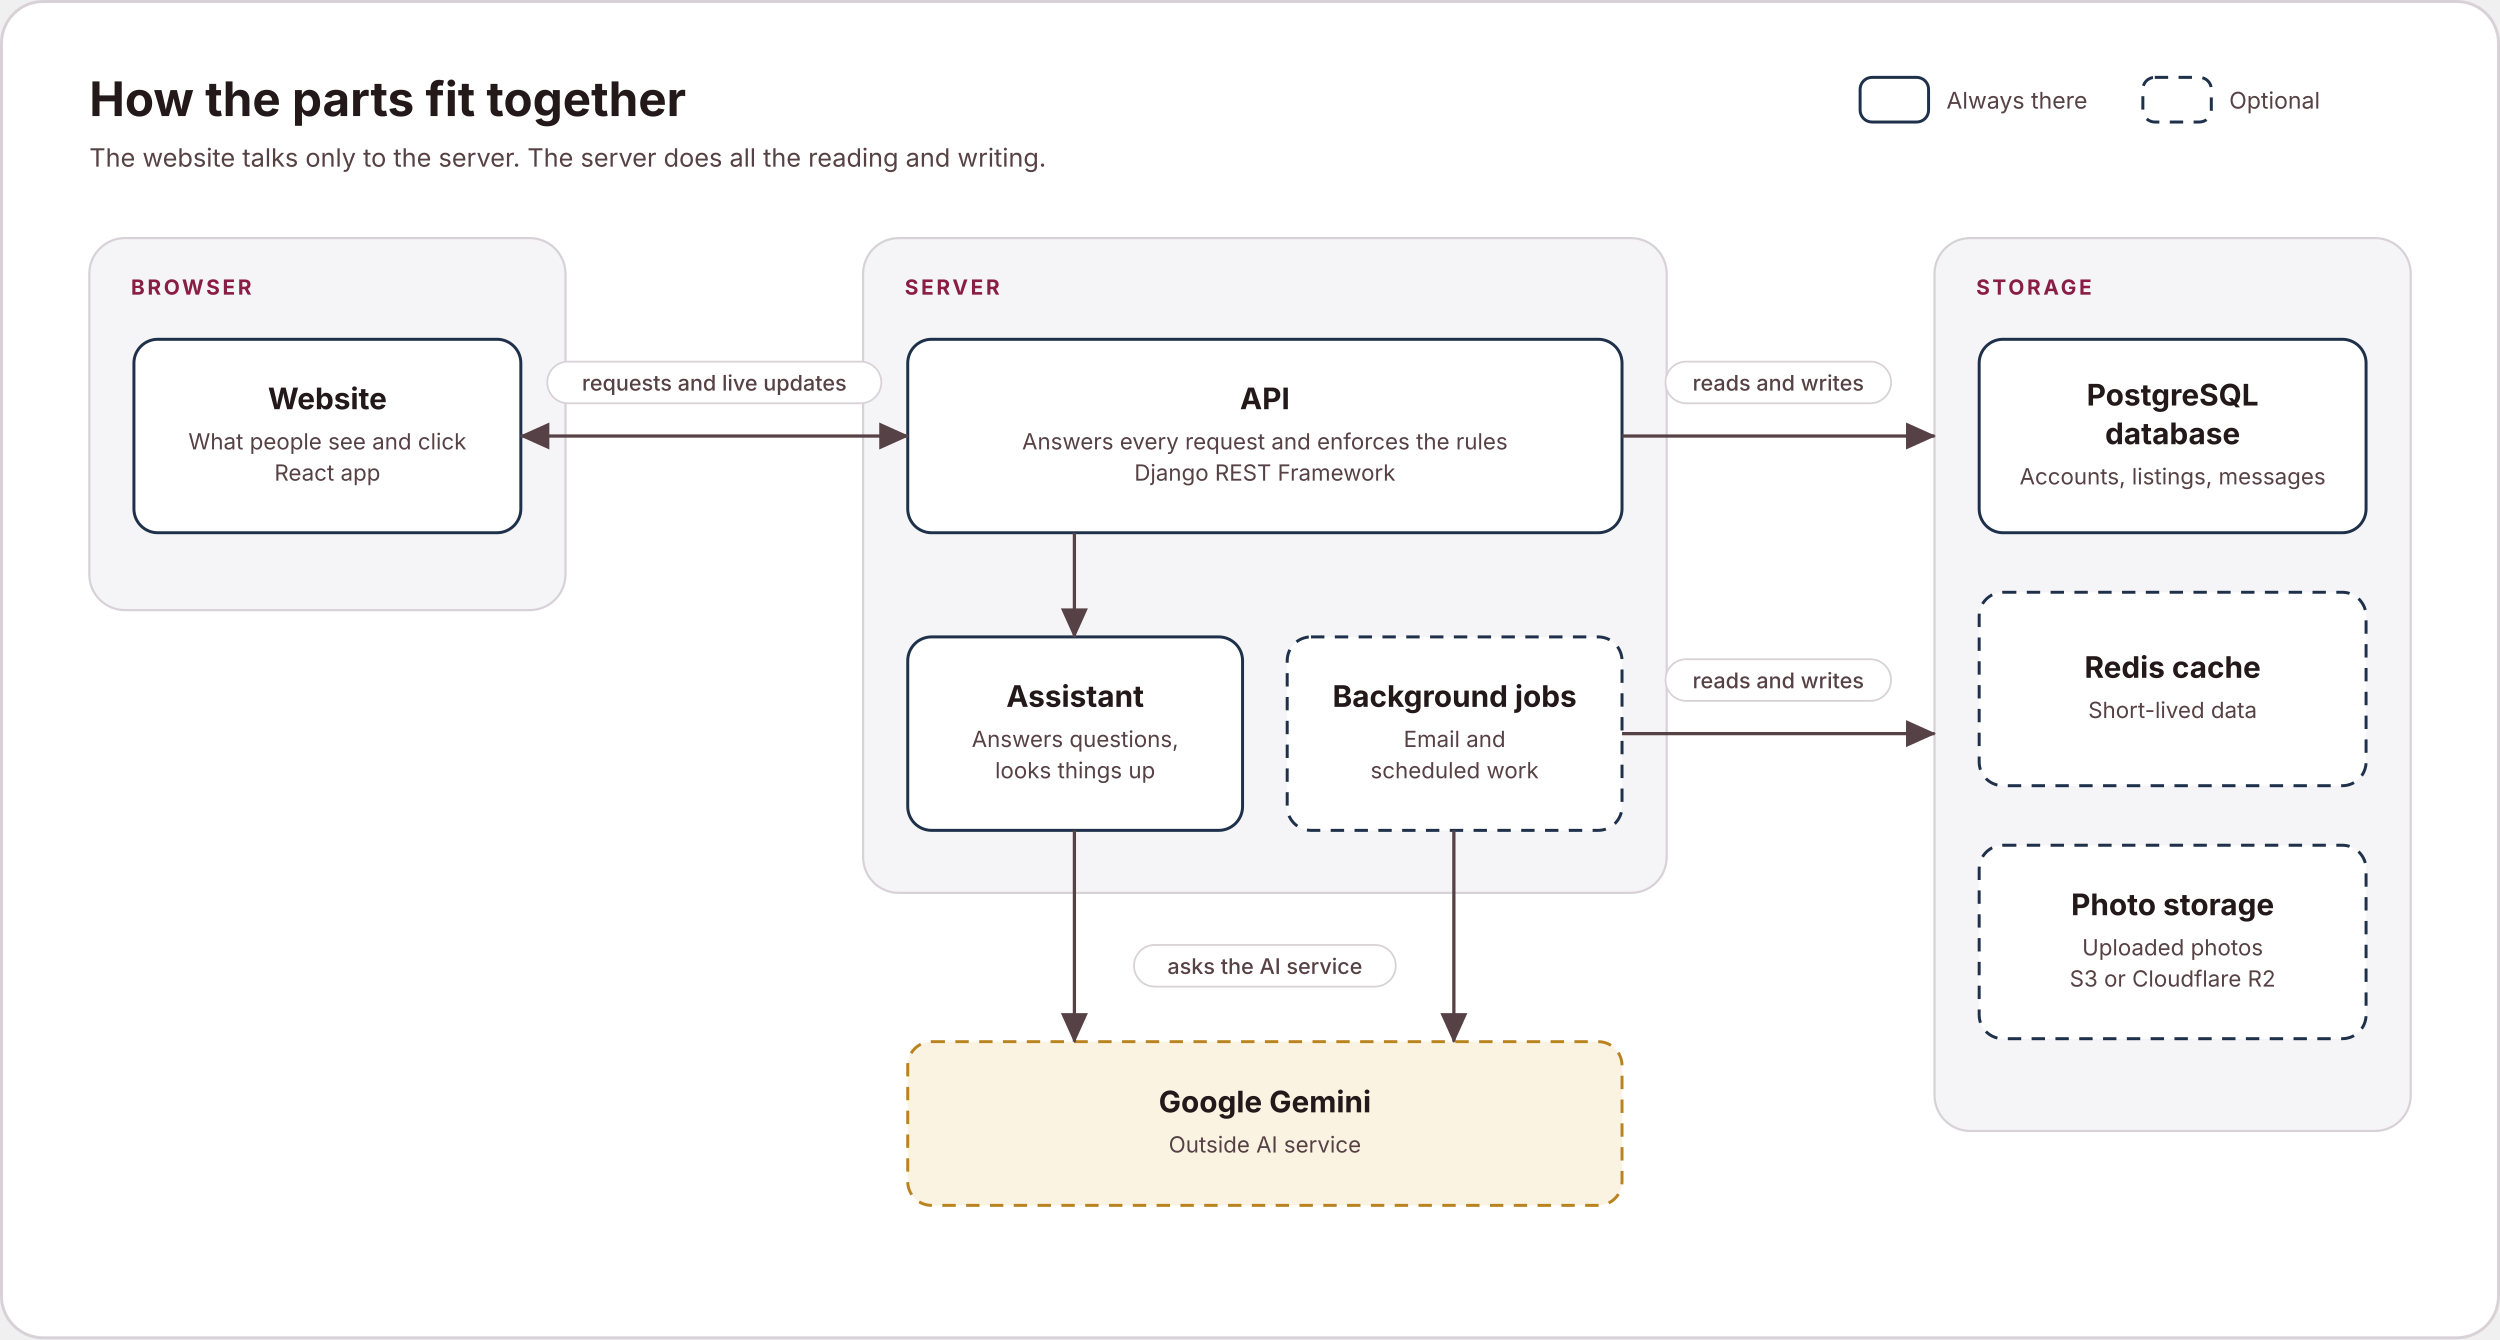
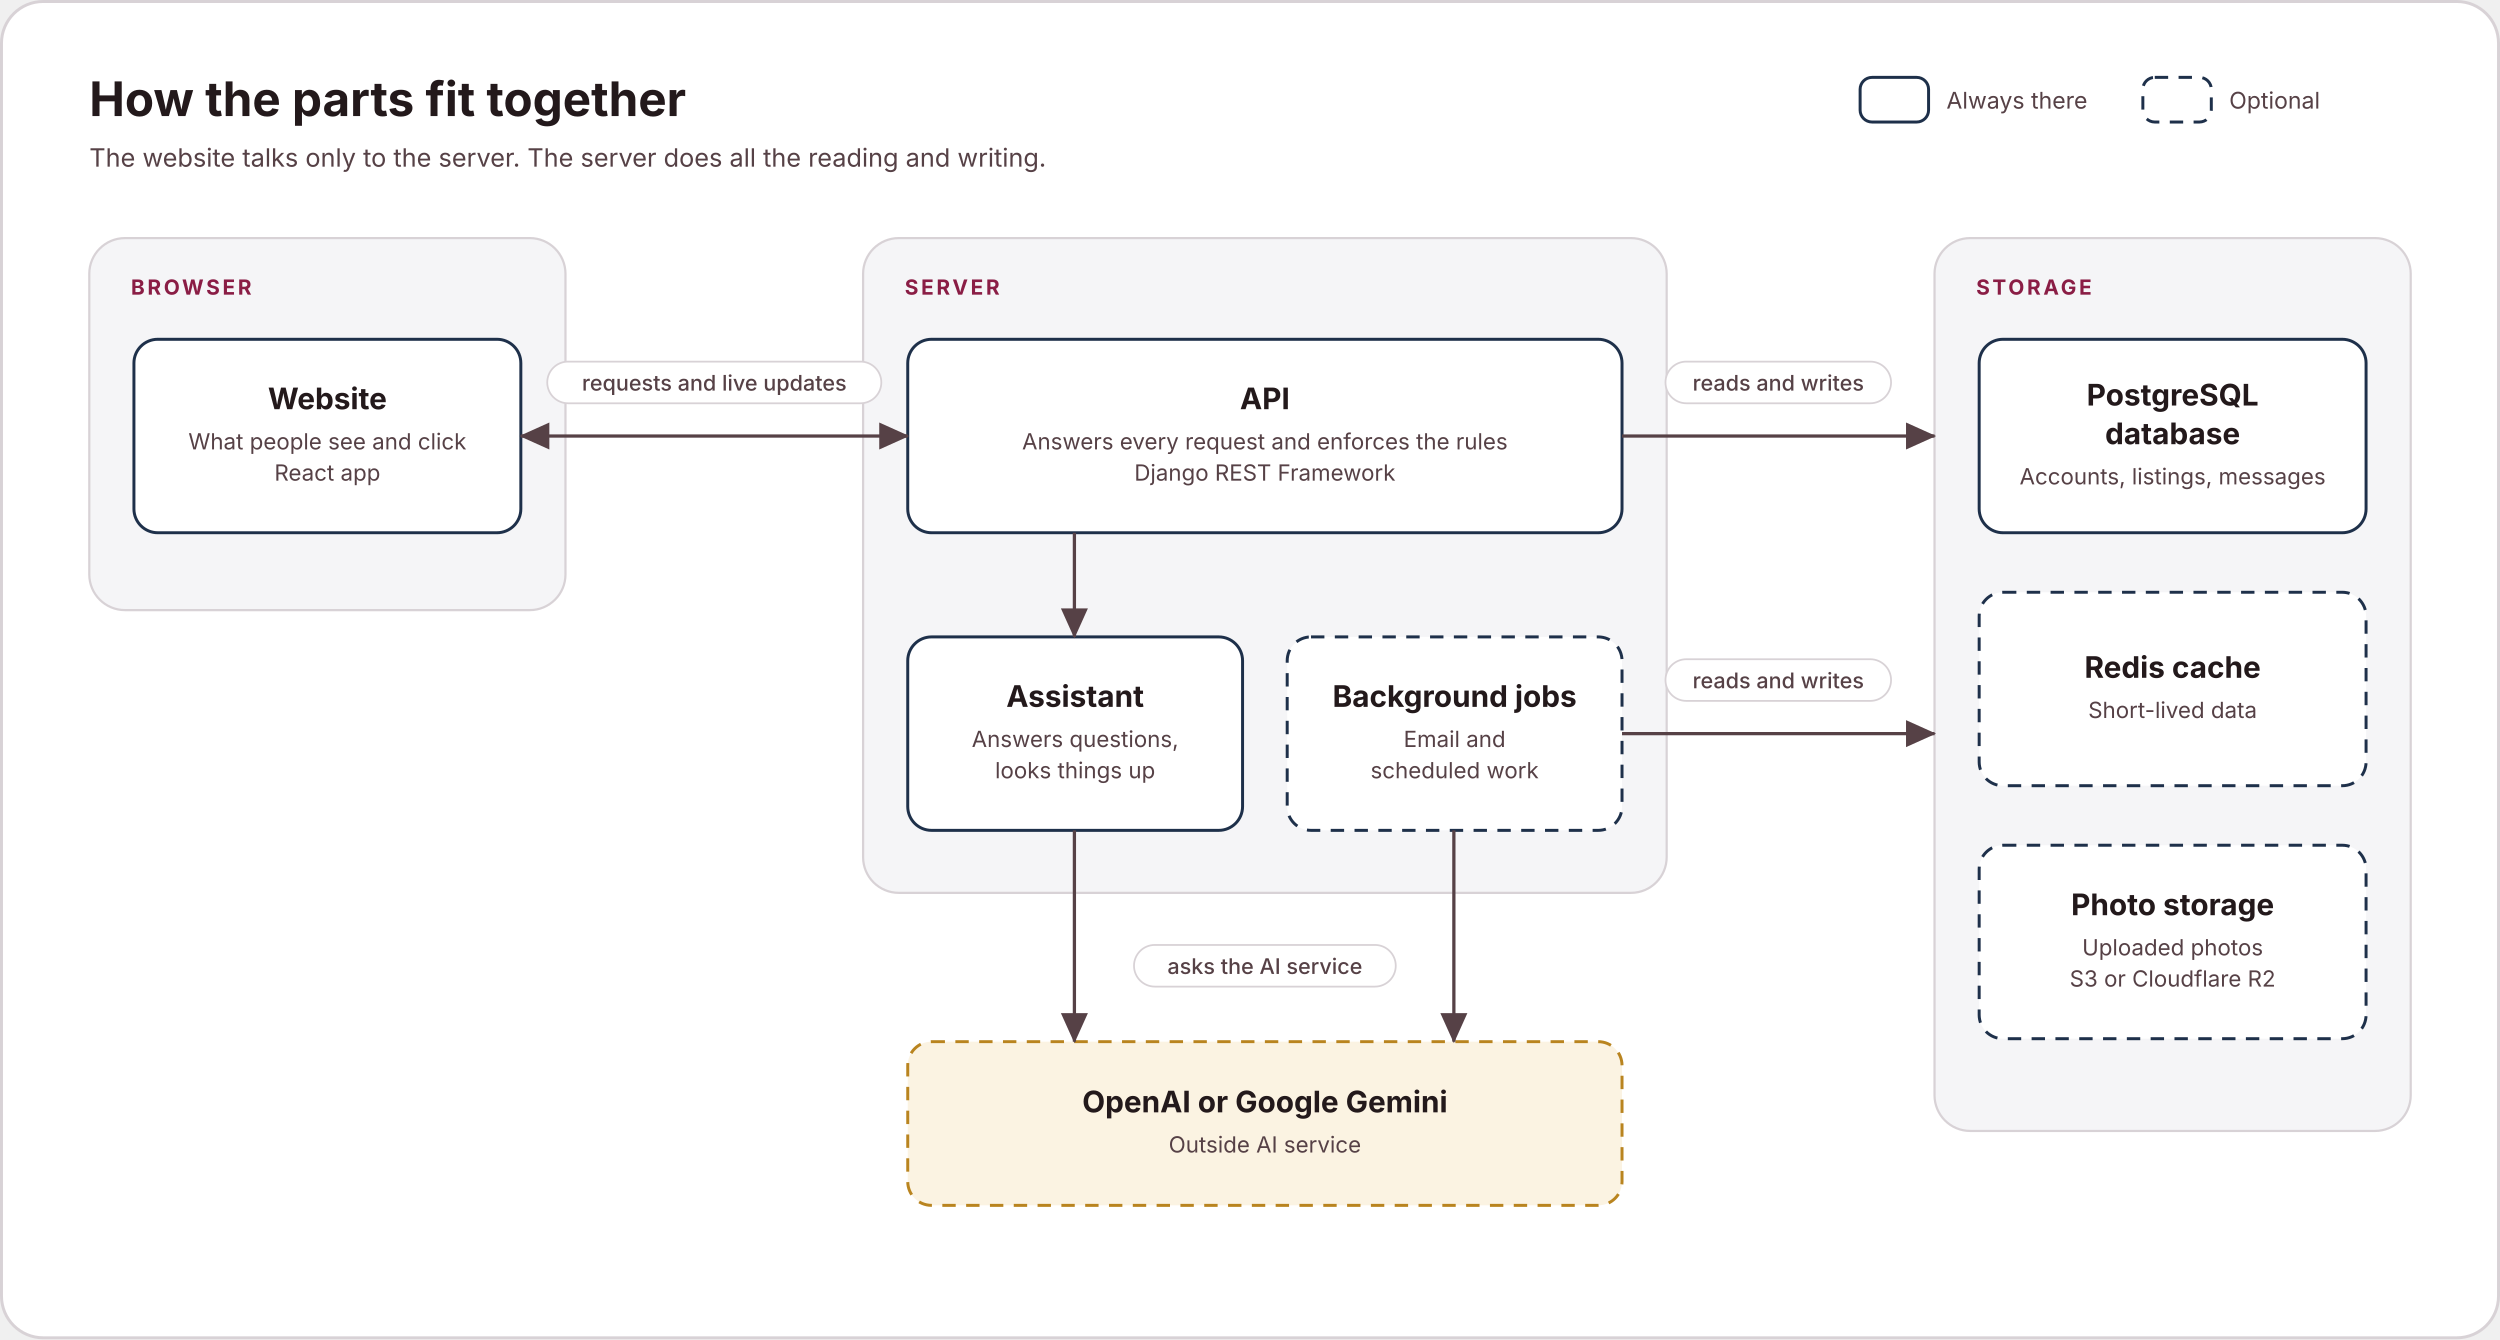
<svg xmlns="http://www.w3.org/2000/svg" viewBox="0 0 1680 900" width="1680" height="900" role="img" aria-labelledby="t d" font-family="Inter, -apple-system, BlinkMacSystemFont, 'Segoe UI', Helvetica, Arial, sans-serif">
  <defs>
    <marker id="arrow" viewBox="0 0 12 12" markerWidth="11" markerHeight="11" refX="10.5" refY="6" orient="auto-start-reverse">
      <path d="M1,1.5 L11,6 L1,10.5 z" fill="#564146" />
    </marker>
  </defs>
  <rect x="1" y="1" width="1678" height="898" rx="28" fill="#ffffff" stroke="#d8d2d6" stroke-width="2" />
  <text x="60" y="78" font-size="32" font-weight="700" fill="#23191b" text-anchor="start">How the parts fit together</text>
  <text x="60" y="112" font-size="17" font-weight="400" fill="#564146" text-anchor="start">The website talks only to the server. The server does all the reading and writing.</text>
  <rect x="1250" y="52" width="46" height="30" rx="8" fill="#ffffff" stroke="#1e304a" stroke-width="2" />
  <text x="1308" y="73" font-size="15.5" font-weight="400" fill="#564146" text-anchor="start">Always there</text>
  <rect x="1440" y="52" width="46" height="30" rx="8" fill="#ffffff" stroke="#1e304a" stroke-width="2" stroke-dasharray="9 7" />
  <text x="1498" y="73" font-size="15.5" font-weight="400" fill="#564146" text-anchor="start">Optional</text>
  <rect x="60" y="160" width="320" height="250" rx="24" fill="#f5f5f7" stroke="#d8d2d6" stroke-width="1.5" />
  <text x="88" y="198" font-size="14" font-weight="700" fill="#8a1d45" text-anchor="start" letter-spacing="1.8">BROWSER</text>
  <rect x="90" y="228" width="260" height="130" rx="16" fill="#ffffff" stroke="#1e304a" stroke-width="2" />
  <text x="220.0" y="275.0" font-size="20" font-weight="650" fill="#23191b" text-anchor="middle">Website</text>
  <text x="220.0" y="302.0" font-size="15" font-weight="400" fill="#564146" text-anchor="middle">What people see and click</text>
  <text x="220.0" y="323.0" font-size="15" font-weight="400" fill="#564146" text-anchor="middle">React app</text>
  <rect x="580" y="160" width="540" height="440" rx="24" fill="#f5f5f7" stroke="#d8d2d6" stroke-width="1.5" />
  <text x="608" y="198" font-size="14" font-weight="700" fill="#8a1d45" text-anchor="start" letter-spacing="1.8">SERVER</text>
  <rect x="610" y="228" width="480" height="130" rx="16" fill="#ffffff" stroke="#1e304a" stroke-width="2" />
  <text x="850.0" y="275.0" font-size="20" font-weight="650" fill="#23191b" text-anchor="middle">API</text>
  <text x="850.0" y="302.0" font-size="15" font-weight="400" fill="#564146" text-anchor="middle">Answers every request and enforces the rules</text>
  <text x="850.0" y="323.0" font-size="15" font-weight="400" fill="#564146" text-anchor="middle">Django REST Framework</text>
  <rect x="610" y="428" width="225" height="130" rx="16" fill="#ffffff" stroke="#1e304a" stroke-width="2" />
  <text x="722.5" y="475.0" font-size="20" font-weight="650" fill="#23191b" text-anchor="middle">Assistant</text>
  <text x="722.5" y="502.0" font-size="15" font-weight="400" fill="#564146" text-anchor="middle">Answers questions,</text>
  <text x="722.5" y="523.0" font-size="15" font-weight="400" fill="#564146" text-anchor="middle">looks things up</text>
  <rect x="865" y="428" width="225" height="130" rx="16" fill="#ffffff" stroke="#1e304a" stroke-width="2" stroke-dasharray="9 7" />
  <text x="977.5" y="475.0" font-size="20" font-weight="650" fill="#23191b" text-anchor="middle">Background jobs</text>
  <text x="977.5" y="502.0" font-size="15" font-weight="400" fill="#564146" text-anchor="middle">Email and</text>
  <text x="977.5" y="523.0" font-size="15" font-weight="400" fill="#564146" text-anchor="middle">scheduled work</text>
  <rect x="1300" y="160" width="320" height="600" rx="24" fill="#f5f5f7" stroke="#d8d2d6" stroke-width="1.5" />
  <text x="1328" y="198" font-size="14" font-weight="700" fill="#8a1d45" text-anchor="start" letter-spacing="1.8">STORAGE</text>
  <rect x="1330" y="228" width="260" height="130" rx="16" fill="#ffffff" stroke="#1e304a" stroke-width="2" />
  <text x="1460.0" y="272.5" font-size="20" font-weight="650" fill="#23191b" text-anchor="middle">PostgreSQL</text>
  <text x="1460.0" y="298.5" font-size="20" font-weight="650" fill="#23191b" text-anchor="middle">database</text>
  <text x="1460.0" y="325.5" font-size="15" font-weight="400" fill="#564146" text-anchor="middle">Accounts, listings, messages</text>
  <rect x="1330" y="398" width="260" height="130" rx="16" fill="#ffffff" stroke="#1e304a" stroke-width="2" stroke-dasharray="9 7" />
  <text x="1460.0" y="455.5" font-size="20" font-weight="650" fill="#23191b" text-anchor="middle">Redis cache</text>
  <text x="1460.0" y="482.5" font-size="15" font-weight="400" fill="#564146" text-anchor="middle">Short-lived data</text>
  <rect x="1330" y="568" width="260" height="130" rx="16" fill="#ffffff" stroke="#1e304a" stroke-width="2" stroke-dasharray="9 7" />
  <text x="1460.0" y="615.0" font-size="20" font-weight="650" fill="#23191b" text-anchor="middle">Photo storage</text>
  <text x="1460.0" y="642.0" font-size="15" font-weight="400" fill="#564146" text-anchor="middle">Uploaded photos</text>
  <text x="1460.0" y="663.0" font-size="15" font-weight="400" fill="#564146" text-anchor="middle">S3 or Cloudflare R2</text>
  <rect x="610" y="700" width="480" height="110" rx="16" fill="#fbf3e2" stroke="#b9841f" stroke-width="2" stroke-dasharray="9 7" />
-   <text x="850.0" y="747.5" font-size="20" font-weight="650" fill="#23191b" text-anchor="middle">Google Gemini</text>
+   <text x="850.0" y="747.5" font-size="20" font-weight="650" fill="#23191b" text-anchor="middle">OpenAI or Google Gemini</text>
  <text x="850.0" y="774.5" font-size="15" font-weight="400" fill="#564146" text-anchor="middle">Outside AI service</text>
  <path d="M350,293 L610,293" fill="none" stroke="#564146" stroke-width="2.2" stroke-linejoin="round" marker-end="url(#arrow)" marker-start="url(#arrow)" />
  <rect x="367.75" y="243" width="224.5" height="28" rx="14" fill="#ffffff" stroke="#d8d2d6" stroke-width="1.2" />
  <text x="480" y="262.5" font-size="14.5" font-weight="500" fill="#564146" text-anchor="middle">requests and live updates</text>
  <path d="M722,358 L722,428" fill="none" stroke="#564146" stroke-width="2.2" stroke-linejoin="round" marker-end="url(#arrow)" />
  <path d="M1090,293 L1300,293" fill="none" stroke="#564146" stroke-width="2.2" stroke-linejoin="round" marker-end="url(#arrow)" />
  <rect x="1119.2" y="243" width="151.6" height="28" rx="14" fill="#ffffff" stroke="#d8d2d6" stroke-width="1.2" />
  <text x="1195" y="262.5" font-size="14.5" font-weight="500" fill="#564146" text-anchor="middle">reads and writes</text>
  <path d="M1090,493 L1300,493" fill="none" stroke="#564146" stroke-width="2.2" stroke-linejoin="round" marker-end="url(#arrow)" />
  <rect x="1119.2" y="443" width="151.6" height="28" rx="14" fill="#ffffff" stroke="#d8d2d6" stroke-width="1.2" />
  <text x="1195" y="462.5" font-size="14.5" font-weight="500" fill="#564146" text-anchor="middle">reads and writes</text>
  <path d="M722,558 L722,700" fill="none" stroke="#564146" stroke-width="2.2" stroke-linejoin="round" marker-end="url(#arrow)" />
  <path d="M977,558 L977,700" fill="none" stroke="#564146" stroke-width="2.2" stroke-linejoin="round" marker-end="url(#arrow)" />
  <rect x="762.05" y="635" width="175.9" height="28" rx="14" fill="#ffffff" stroke="#d8d2d6" stroke-width="1.2" />
  <text x="850" y="654.5" font-size="14.5" font-weight="500" fill="#564146" text-anchor="middle">asks the AI service</text>
</svg>
